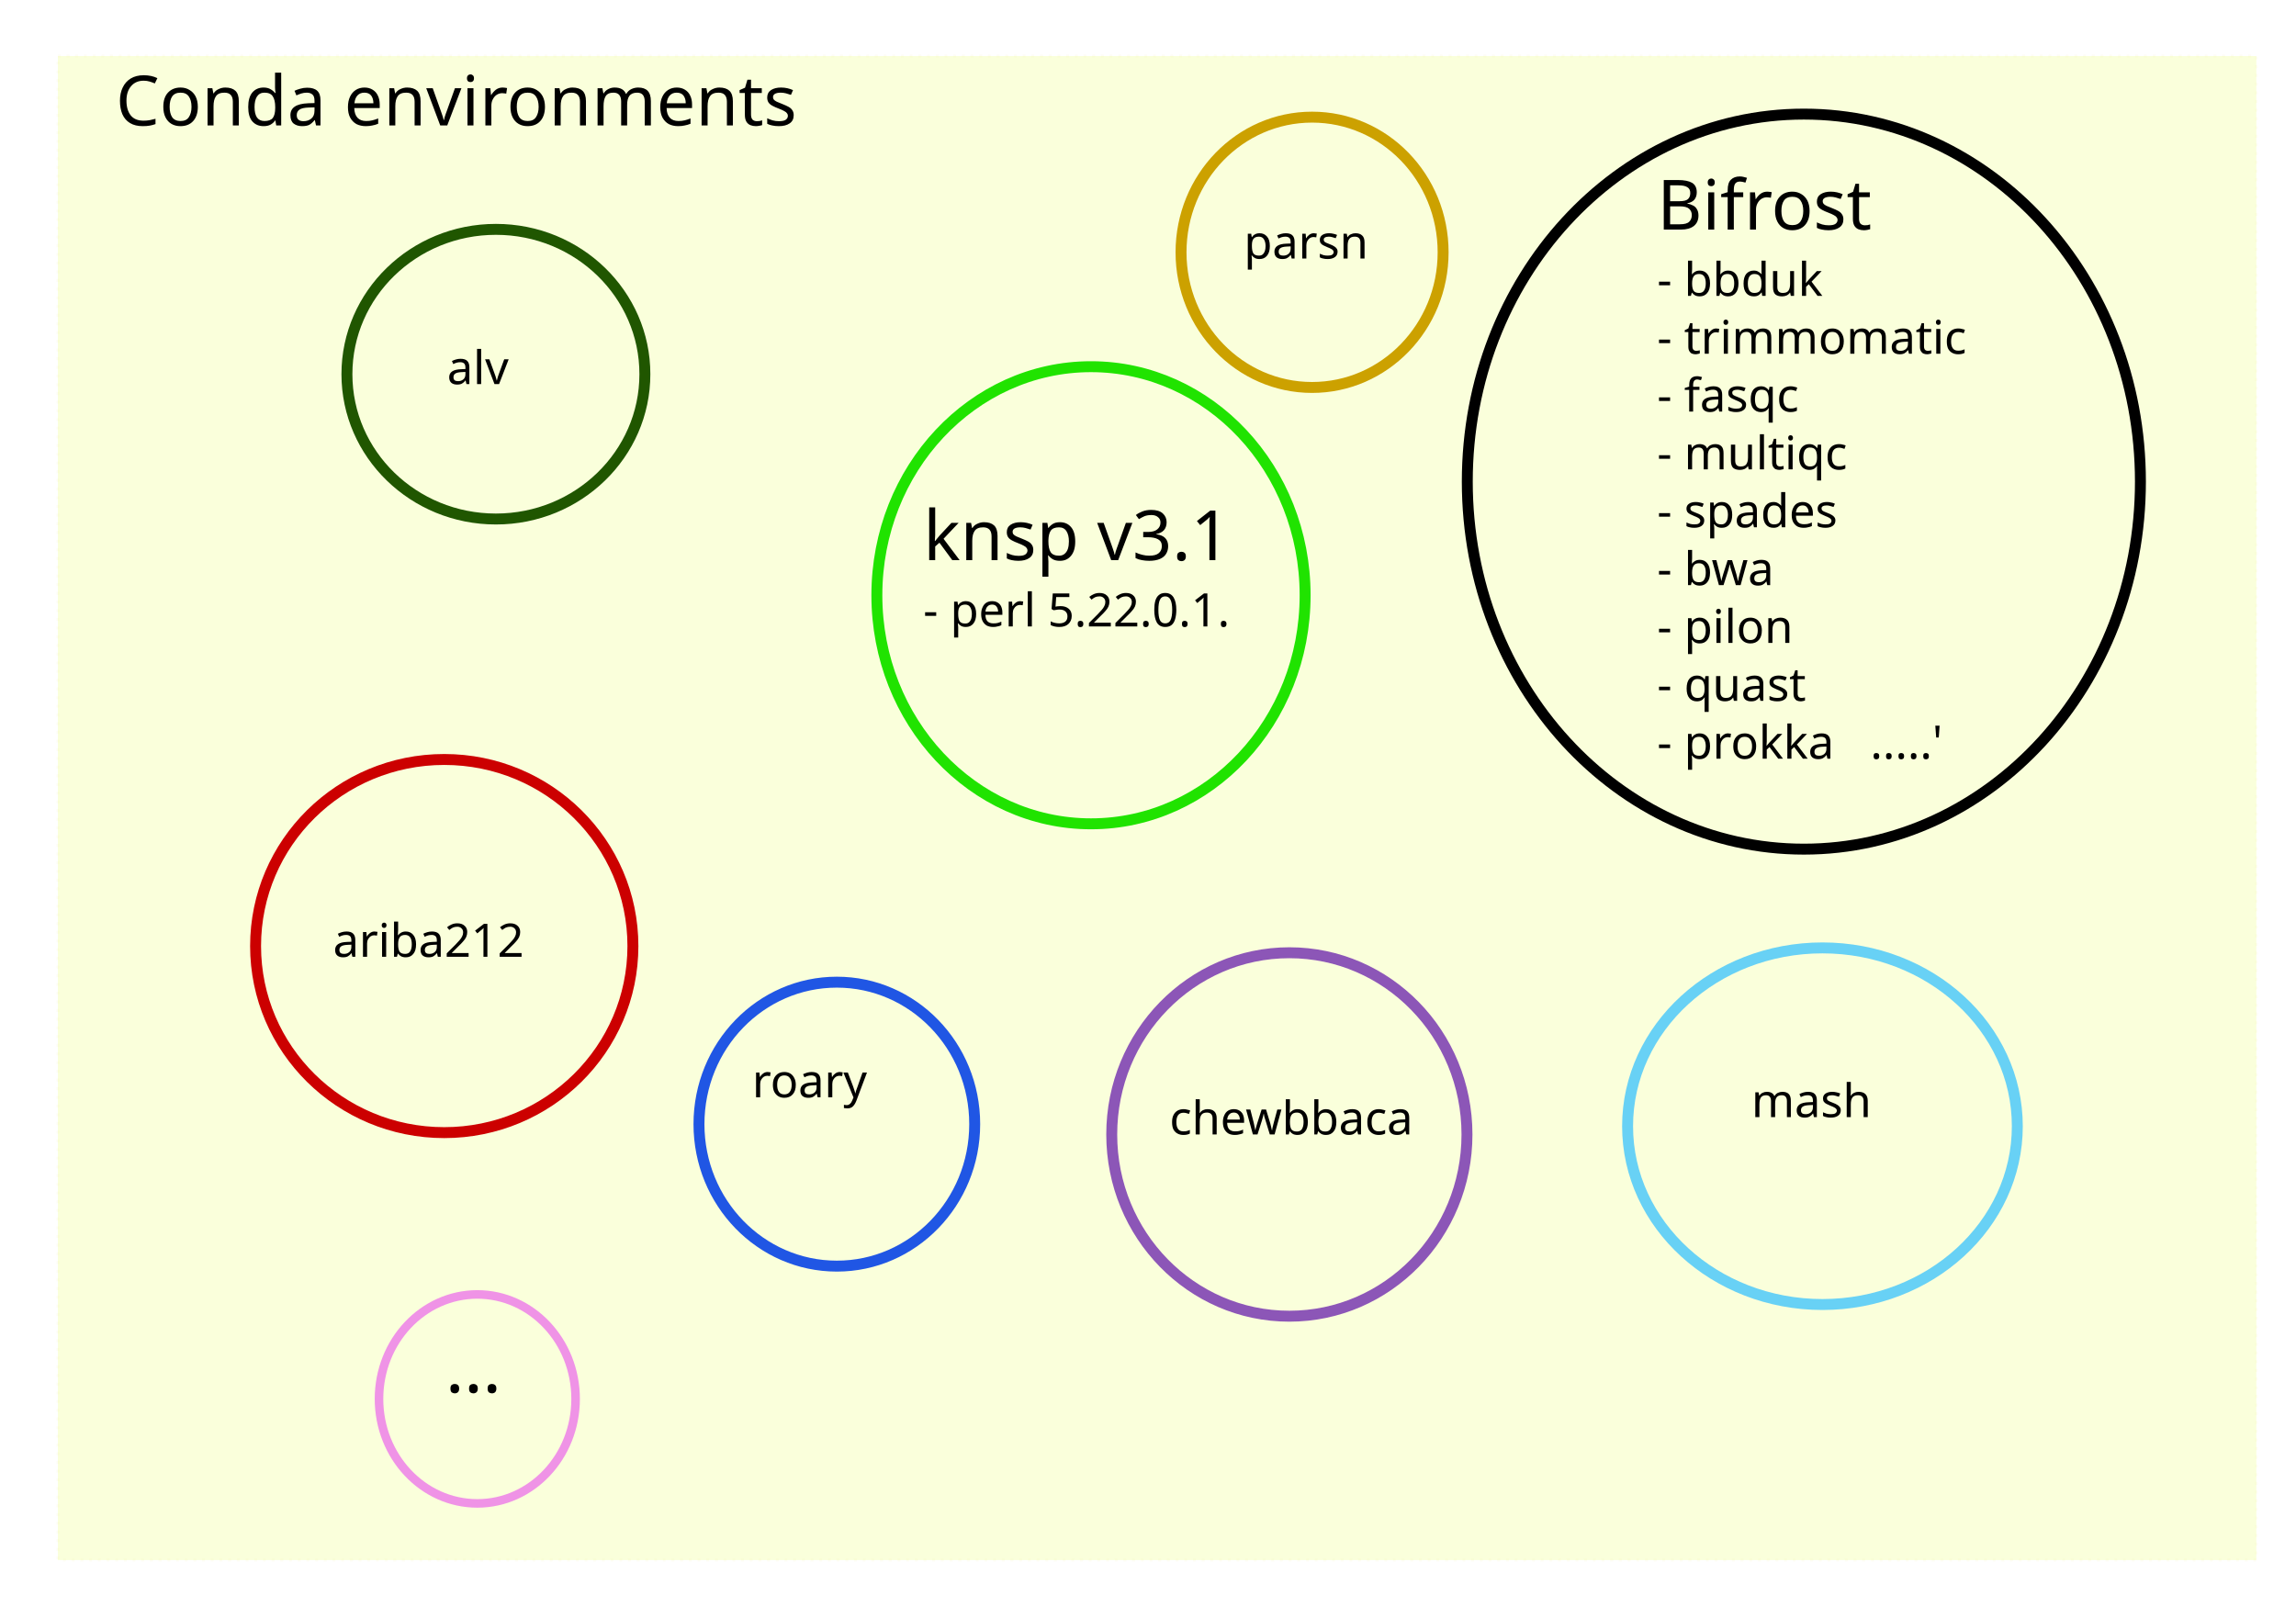
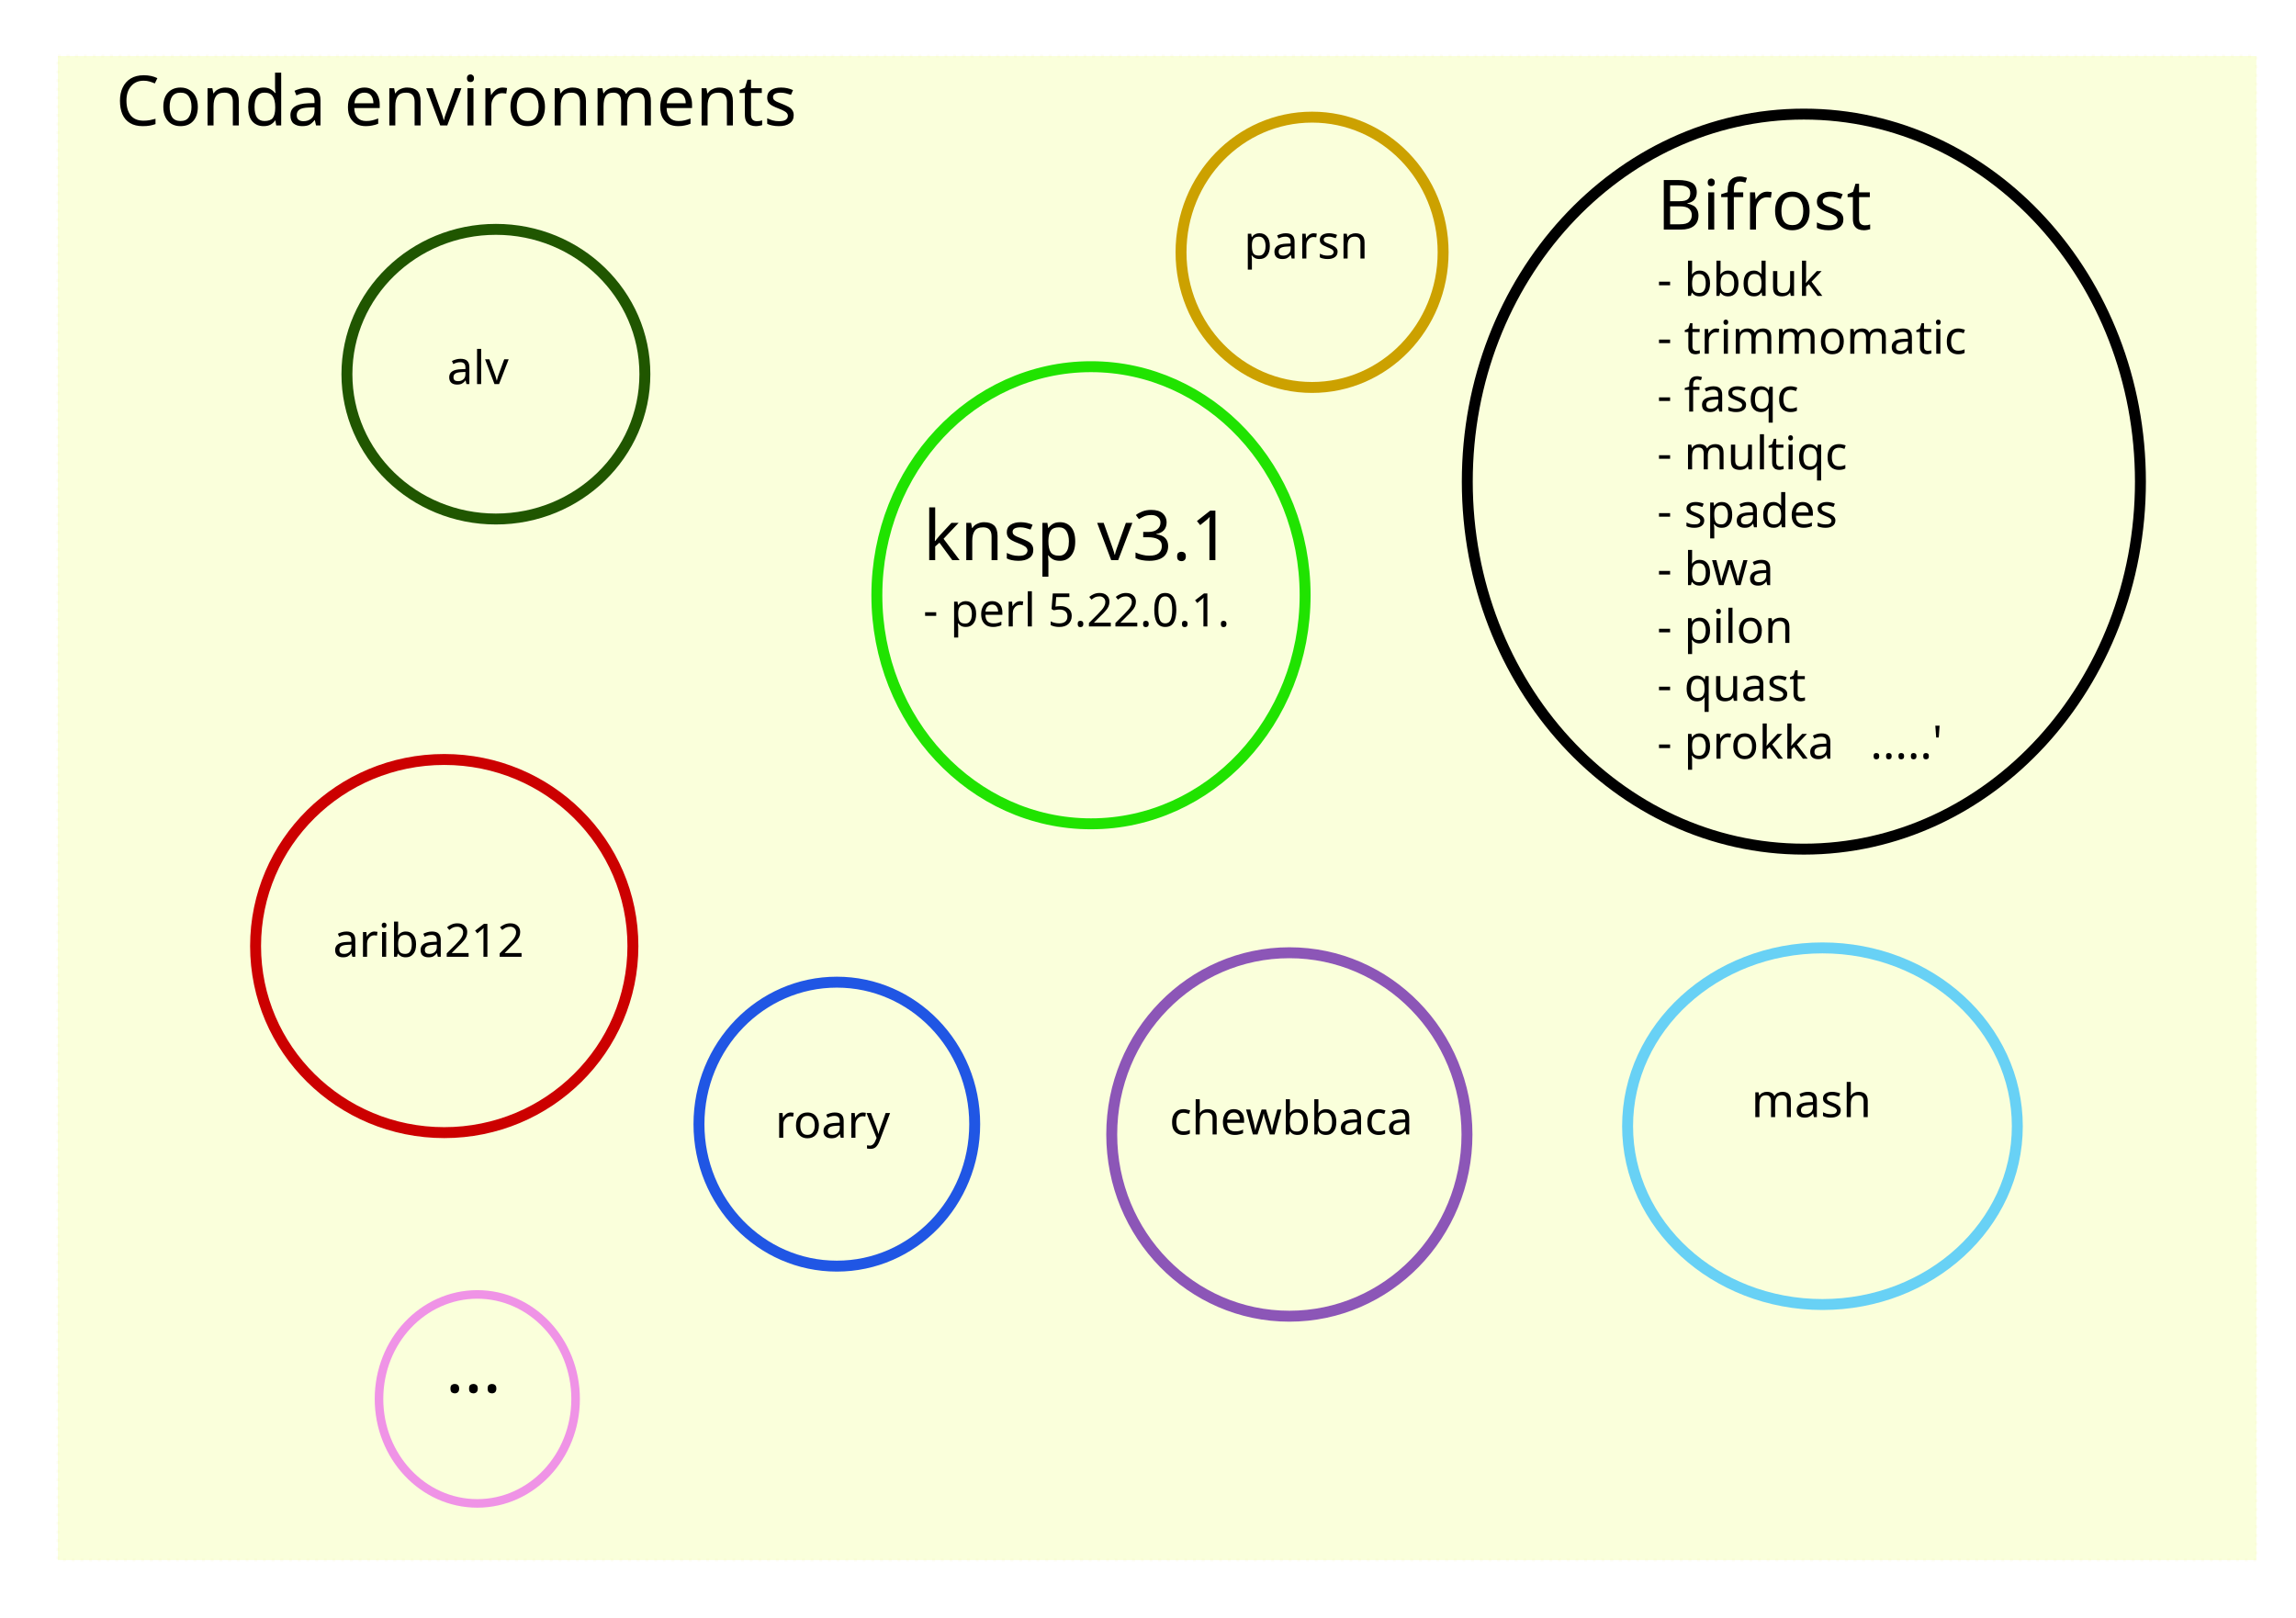
<svg xmlns="http://www.w3.org/2000/svg" id="svg8" version="1.1" viewBox="0 0 210 148" height="148mm" width="210mm">
  <defs id="defs2" />
  <g transform="translate(0,-149)" id="layer1">
    <rect y="154.125" x="5.292" height="137.583" width="201.083" id="rect14" style="fill:#eaff79;fill-opacity:0.273;stroke:#fbed8e;stroke-width:0.265;stroke-miterlimit:4;stroke-dasharray:0.265, 0.53;stroke-dashoffset:0;stroke-opacity:0.087" />
    <text id="text18" y="160.475" x="10.583" style="font-style:normal;font-variant:normal;font-weight:normal;font-stretch:normal;font-size:6.35px;line-height:1.25;font-family:sans-serif;-inkscape-font-specification:'sans-serif, Normal';font-variant-ligatures:normal;font-variant-caps:normal;font-variant-numeric:normal;font-feature-settings:normal;text-align:start;letter-spacing:0px;word-spacing:0px;writing-mode:lr-tb;text-anchor:start;fill:#000000;fill-opacity:1;stroke:none;stroke-width:0.265" xml:space="preserve">
      <tspan style="font-style:normal;font-variant:normal;font-weight:normal;font-stretch:normal;font-size:6.35px;font-family:sans-serif;-inkscape-font-specification:'sans-serif, Normal';font-variant-ligatures:normal;font-variant-caps:normal;font-variant-numeric:normal;font-feature-settings:normal;text-align:start;writing-mode:lr-tb;text-anchor:start;stroke-width:0.265" y="160.475" x="10.583" id="tspan16">Conda environments</tspan>
    </text>
    <ellipse ry="33.619" rx="30.784" cy="193.057" cx="164.987" id="path25" style="fill:none;fill-opacity:1;stroke:#000000;stroke-width:1;stroke-miterlimit:4;stroke-dasharray:none;stroke-dashoffset:0;stroke-opacity:1" />
    <text id="text834" y="170" x="151.568" style="font-style:normal;font-weight:normal;font-size:4.233px;line-height:1.25;font-family:sans-serif;letter-spacing:0px;word-spacing:0px;fill:#000000;fill-opacity:1;stroke:none;stroke-width:0.265" xml:space="preserve">
      <tspan style="font-style:normal;font-variant:normal;font-weight:normal;font-stretch:normal;font-size:6.35px;font-family:sans-serif;-inkscape-font-specification:'sans-serif, Normal';font-variant-ligatures:normal;font-variant-caps:normal;font-variant-numeric:normal;font-feature-settings:normal;text-align:start;writing-mode:lr-tb;text-anchor:start;stroke-width:0.265" y="170" x="151.568" id="tspan832">Bifrost</tspan>
      <tspan id="tspan836" style="stroke-width:0.265" y="176.065" x="151.568">- bbduk</tspan>
      <tspan id="tspan840" style="stroke-width:0.265" y="181.356" x="151.568">- trimmomatic</tspan>
      <tspan id="tspan1017" style="stroke-width:0.265" y="186.648" x="151.568">- fasqc</tspan>
      <tspan id="tspan850" style="stroke-width:0.265" y="191.94" x="151.568">- multiqc</tspan>
      <tspan id="tspan866" style="stroke-width:0.265" y="197.231" x="151.568">- spades </tspan>
      <tspan id="tspan872" style="stroke-width:0.265" y="202.523" x="151.568">- bwa</tspan>
      <tspan id="tspan862" style="stroke-width:0.265" y="207.815" x="151.568">- pilon </tspan>
      <tspan id="tspan858" style="stroke-width:0.265" y="213.106" x="151.568">- quast</tspan>
      <tspan id="tspan923" style="stroke-width:0.265" y="218.398" x="151.568">- prokka   .....'</tspan>
      <tspan id="tspan925" style="stroke-width:0.265" y="223.69" x="151.568" />
    </text>
    <ellipse ry="12.364" rx="11.986" cy="172.079" cx="120.007" id="path895" style="fill:none;fill-opacity:1;stroke:#cca100;stroke-width:1;stroke-miterlimit:4;stroke-dasharray:none;stroke-dashoffset:0;stroke-opacity:1" />
    <ellipse ry="13.248" rx="13.626" cy="183.229" cx="45.357" id="path897" style="fill:none;fill-opacity:1;stroke:#205600;stroke-width:1;stroke-miterlimit:4;stroke-dasharray:none;stroke-dashoffset:0;stroke-opacity:1" />
    <text id="text905" y="184.136" x="40.897" style="font-style:normal;font-weight:normal;font-size:4.233px;line-height:1.25;font-family:sans-serif;letter-spacing:0px;word-spacing:0px;fill:#000000;fill-opacity:1;stroke:none;stroke-width:0.265" xml:space="preserve">
      <tspan style="stroke-width:0.265" y="184.136" x="40.897" id="tspan903">alv</tspan>
    </text>
    <text id="text909" y="236.524" x="30.465" style="font-style:normal;font-weight:normal;font-size:4.233px;line-height:1.25;font-family:sans-serif;letter-spacing:0px;word-spacing:0px;fill:#000000;fill-opacity:1;stroke:none;stroke-width:0.265" xml:space="preserve">
      <tspan style="stroke-width:0.265" y="236.524" x="30.465" id="tspan907">ariba212</tspan>
    </text>
    <ellipse ry="20.908" rx="19.585" cy="203.451" cx="99.786" id="path913" style="fill:none;fill-opacity:1;stroke:#20e300;stroke-width:1;stroke-miterlimit:4;stroke-dasharray:none;stroke-dashoffset:0;stroke-opacity:1" />
    <text id="text917" y="200.238" x="84.44" style="font-style:normal;font-weight:normal;font-size:4.233px;line-height:1.25;font-family:sans-serif;letter-spacing:0px;word-spacing:0px;fill:#000000;fill-opacity:1;stroke:none;stroke-width:0.265" xml:space="preserve">
      <tspan style="font-style:normal;font-variant:normal;font-weight:normal;font-stretch:normal;font-size:6.35px;font-family:sans-serif;-inkscape-font-specification:'sans-serif, Normal';font-variant-ligatures:normal;font-variant-caps:normal;font-variant-numeric:normal;font-feature-settings:normal;text-align:start;writing-mode:lr-tb;text-anchor:start;stroke-width:0.265" y="200.238" x="84.44" id="tspan915">knsp v3.1</tspan>
      <tspan id="tspan921" style="stroke-width:0.265" y="206.303" x="84.44">- perl 5.22.0.1.</tspan>
      <tspan id="tspan919" style="stroke-width:0.265" y="211.595" x="84.44" />
    </text>
    <ellipse ry="16.311" rx="17.823" cy="252.021" cx="166.688" id="path895-6" style="fill:none;fill-opacity:1;stroke:#68d1f5;stroke-width:1;stroke-miterlimit:4;stroke-dasharray:none;stroke-dashoffset:0;stroke-opacity:1" />
    <text id="text944" y="251.189" x="160.186" style="font-style:normal;font-weight:normal;font-size:4.233px;line-height:1.25;font-family:sans-serif;letter-spacing:0px;word-spacing:0px;fill:#000000;fill-opacity:1;stroke:none;stroke-width:0.265" xml:space="preserve">
      <tspan style="stroke-width:0.265" y="251.189" x="160.186" id="tspan942">mash</tspan>
    </text>
    <ellipse ry="12.988" rx="12.61" cy="251.832" cx="76.54" id="path946" style="fill:#000000;fill-opacity:0;stroke:#2056e4;stroke-width:1;stroke-miterlimit:4;stroke-dasharray:none;stroke-dashoffset:0;stroke-opacity:1" />
-     <text id="text950" y="249.375" x="68.792" style="font-style:normal;font-weight:normal;font-size:4.233px;line-height:1.25;font-family:sans-serif;letter-spacing:0px;word-spacing:0px;fill:#000000;fill-opacity:1;stroke:none;stroke-width:0.265" xml:space="preserve">
-       <tspan style="stroke-width:0.265" y="249.375" x="68.792" id="tspan948">roary</tspan>
+     <text id="text950" y="253.079" x="70.908" style="font-style:normal;font-weight:normal;font-size:4.233px;line-height:1.25;font-family:sans-serif;letter-spacing:0px;word-spacing:0px;fill:#000000;fill-opacity:1;stroke:none;stroke-width:0.265" xml:space="preserve">
+       <tspan style="stroke-width:0.265" y="253.079" x="70.908" id="tspan948">roary</tspan>
    </text>
    <ellipse ry="17.067" rx="17.256" cy="235.541" cx="40.632" id="path895-63" style="fill:none;fill-opacity:1;stroke:#cc0000;stroke-width:1;stroke-miterlimit:4;stroke-dasharray:none;stroke-dashoffset:0;stroke-opacity:1" />
    <text id="text969" y="172.646" x="113.771" style="font-style:normal;font-weight:normal;font-size:4.233px;line-height:1.25;font-family:sans-serif;letter-spacing:0px;word-spacing:0px;fill:#000000;fill-opacity:1;stroke:none;stroke-width:0.265" xml:space="preserve">
      <tspan style="stroke-width:0.265" y="172.646" x="113.771" id="tspan967">parsn</tspan>
    </text>
    <ellipse ry="16.624" rx="16.246" cy="252.777" cx="117.929" id="path897-8" style="fill:none;fill-opacity:1;stroke:#8c56b7;stroke-width:1;stroke-miterlimit:4;stroke-dasharray:none;stroke-dashoffset:0;stroke-opacity:1" />
    <text id="text994" y="252.777" x="106.967" style="font-style:normal;font-weight:normal;font-size:4.233px;line-height:1.25;font-family:sans-serif;letter-spacing:0px;word-spacing:0px;fill:#000000;fill-opacity:1;stroke:none;stroke-width:0.265" xml:space="preserve">
      <tspan style="stroke-width:0.265" y="252.777" x="106.967" id="tspan992">chewbbaca</tspan>
    </text>
    <ellipse ry="9.558" rx="8.991" cy="276.967" cx="43.656" id="path996" style="fill:#cccccc;fill-opacity:0;stroke:#ef93e6;stroke-width:0.783;stroke-miterlimit:4;stroke-dasharray:none;stroke-dashoffset:0;stroke-opacity:1" />
    <text id="text1000" y="276.362" x="40.746" style="font-style:normal;font-variant:normal;font-weight:normal;font-stretch:normal;font-size:6.35px;line-height:1.25;font-family:sans-serif;-inkscape-font-specification:'sans-serif, Normal';font-variant-ligatures:normal;font-variant-caps:normal;font-variant-numeric:normal;font-feature-settings:normal;text-align:start;letter-spacing:0px;word-spacing:0px;writing-mode:lr-tb;text-anchor:start;fill:#000000;fill-opacity:1;stroke:none;stroke-width:0.265" xml:space="preserve">
      <tspan style="font-style:normal;font-variant:normal;font-weight:normal;font-stretch:normal;font-size:6.35px;font-family:sans-serif;-inkscape-font-specification:'sans-serif, Normal';font-variant-ligatures:normal;font-variant-caps:normal;font-variant-numeric:normal;font-feature-settings:normal;text-align:start;writing-mode:lr-tb;text-anchor:start;stroke-width:0.265" y="276.362" x="40.746" id="tspan998">...</tspan>
    </text>
  </g>
</svg>
